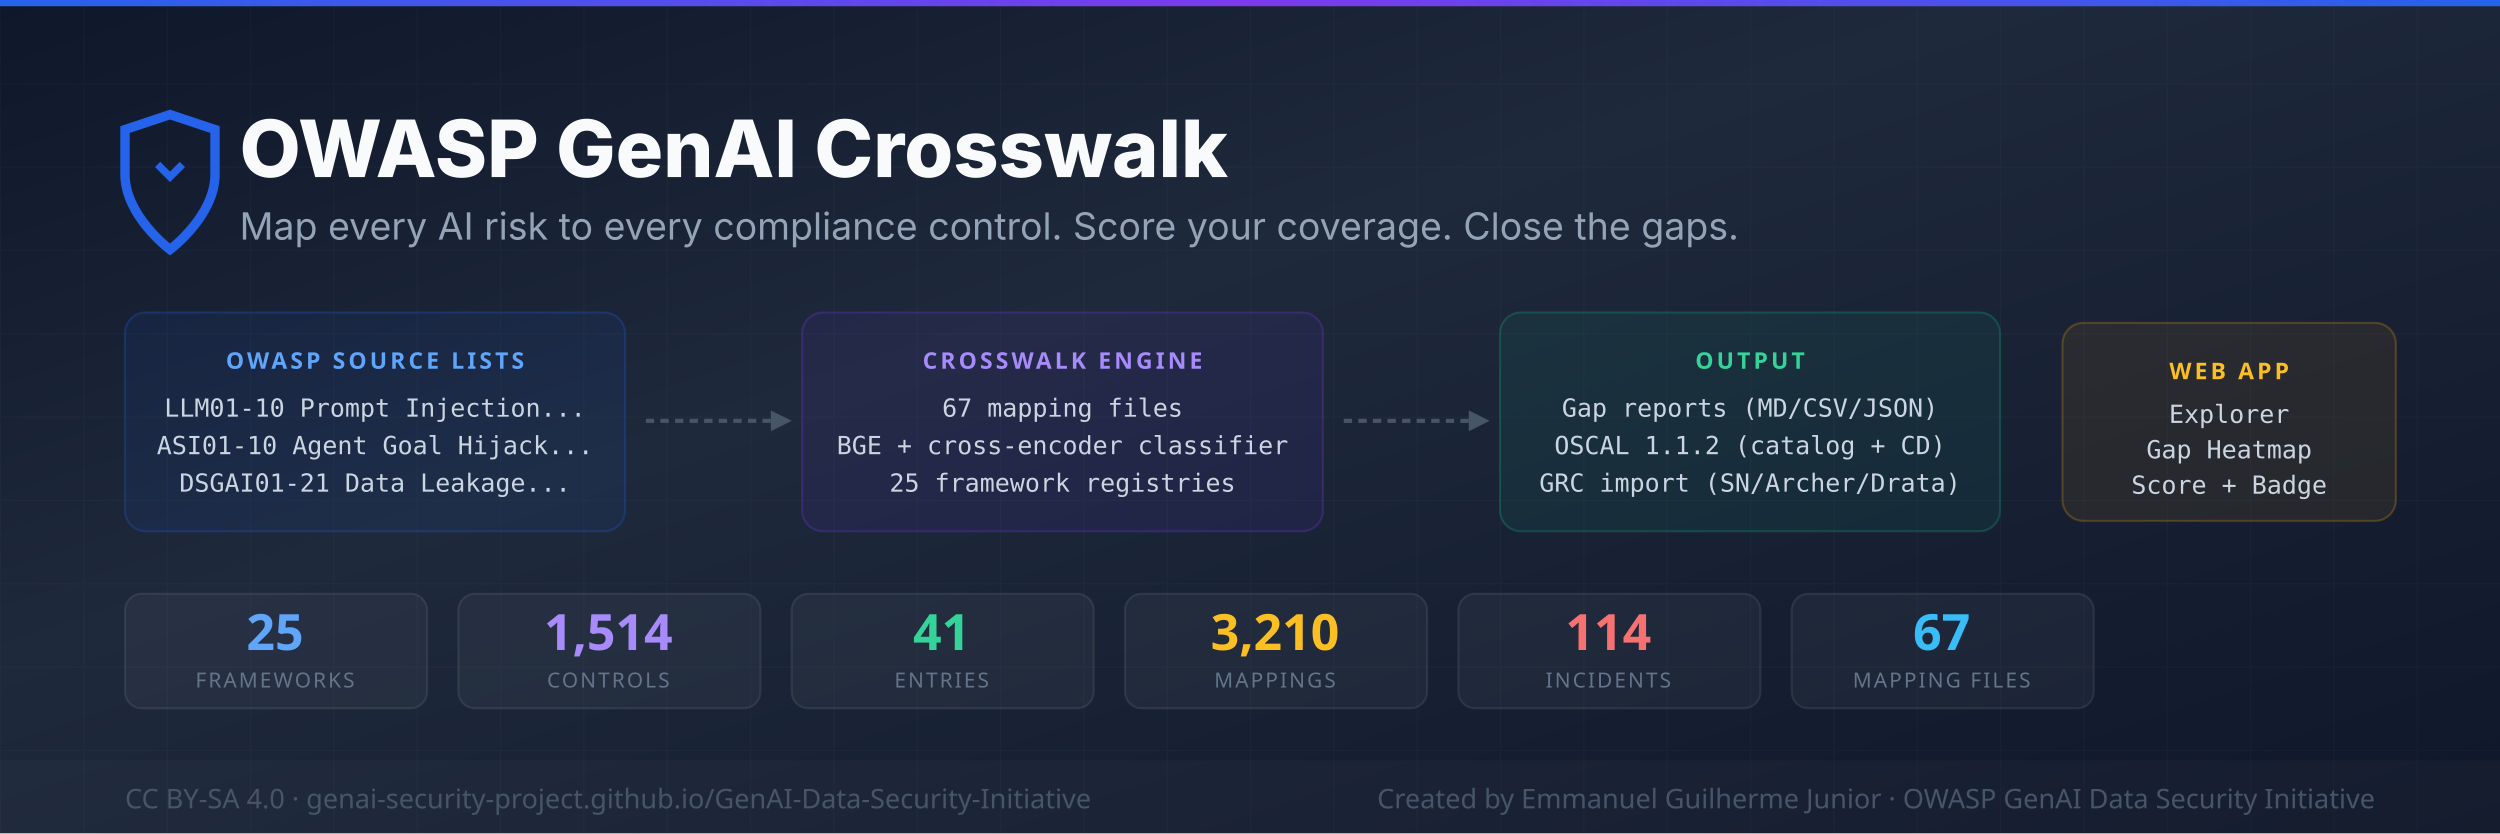
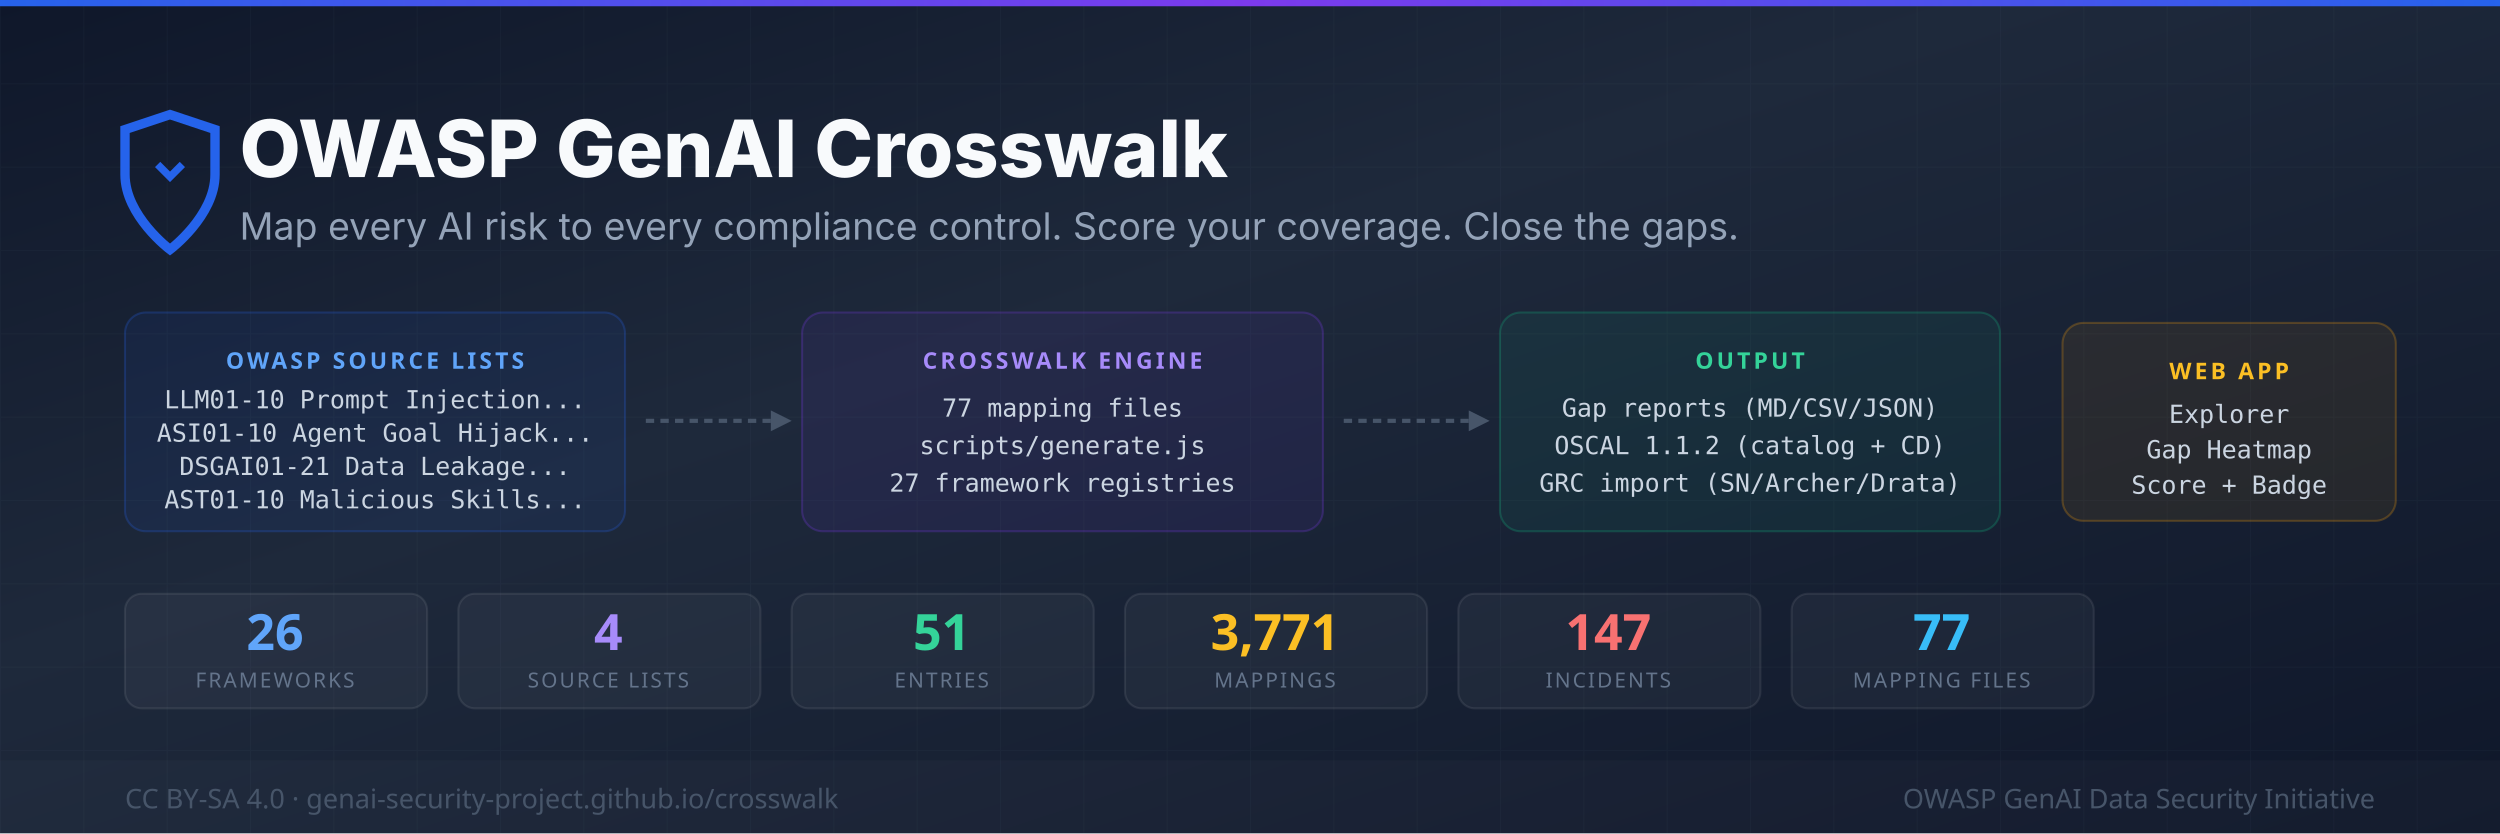
<svg xmlns="http://www.w3.org/2000/svg" width="1200" height="400" viewBox="0 0 1200 400">
  <defs>
    <linearGradient id="bg" x1="0%" y1="0%" x2="100%" y2="100%">
      <stop offset="0%" style="stop-color:#0f172a" />
      <stop offset="40%" style="stop-color:#1e293b" />
      <stop offset="100%" style="stop-color:#0f172a" />
    </linearGradient>
    <linearGradient id="accent" x1="0%" y1="0%" x2="100%" y2="0%">
      <stop offset="0%" style="stop-color:#2563eb" />
      <stop offset="50%" style="stop-color:#7c3aed" />
      <stop offset="100%" style="stop-color:#2563eb" />
    </linearGradient>
    <pattern id="grid" width="40" height="40" patternUnits="userSpaceOnUse">
      <path d="M 40 0 L 0 0 0 40" fill="none" stroke="rgba(148,163,184,0.04)" stroke-width="1" />
    </pattern>
  </defs>
  <rect width="1200" height="400" fill="url(#bg)" />
  <rect width="1200" height="400" fill="url(#grid)" />
  <rect y="0" width="1200" height="3" fill="url(#accent)" />
  <g transform="translate(60,55)">
    <path d="M24 4l-12-4-12 4v12c0 11 12 20 12 20s12-9 12-20V4z" fill="none" stroke="#2563eb" stroke-width="2.5" transform="scale(1.8)" />
    <path d="M12 18l4-4-1.4-1.4L12 15.2 9.4 12.6 8 14l4 4z" fill="#2563eb" transform="scale(1.8)" />
  </g>
  <text x="115" y="85" font-family="system-ui,-apple-system,sans-serif" font-size="38" font-weight="800" fill="#f8fafc">OWASP GenAI Crosswalk</text>
  <text x="115" y="115" font-family="system-ui,-apple-system,sans-serif" font-size="18" fill="#94a3b8">Map every AI risk to every compliance control. Score your coverage. Close the gaps.</text>
  <rect x="60" y="150" width="240" height="105" rx="10" fill="rgba(37,99,235,0.08)" stroke="rgba(37,99,235,0.25)" stroke-width="1" />
  <text x="180" y="177" font-family="system-ui,sans-serif" font-size="11" fill="#60a5fa" text-anchor="middle" font-weight="700" letter-spacing="1.5">OWASP SOURCE LISTS</text>
-   <text x="180" y="200" font-family="monospace" font-size="12" fill="#cbd5e1" text-anchor="middle">LLM01-10   Prompt Injection...</text>
-   <text x="180" y="218" font-family="monospace" font-size="12" fill="#cbd5e1" text-anchor="middle">ASI01-10   Agent Goal Hijack...</text>
-   <text x="180" y="236" font-family="monospace" font-size="12" fill="#cbd5e1" text-anchor="middle">DSGAI01-21 Data Leakage...</text>
+   <text x="180" y="196" font-family="monospace" font-size="12" fill="#cbd5e1" text-anchor="middle">LLM01-10   Prompt Injection...</text>
+   <text x="180" y="212" font-family="monospace" font-size="12" fill="#cbd5e1" text-anchor="middle">ASI01-10   Agent Goal Hijack...</text>
+   <text x="180" y="228" font-family="monospace" font-size="12" fill="#cbd5e1" text-anchor="middle">DSGAI01-21 Data Leakage...</text>
+   <text x="180" y="244" font-family="monospace" font-size="12" fill="#cbd5e1" text-anchor="middle">AST01-10   Malicious Skills...</text>
  <line x1="310" y1="202" x2="370" y2="202" stroke="#475569" stroke-width="2" stroke-dasharray="4,3" />
  <polygon points="370,197 380,202 370,207" fill="#475569" />
  <rect x="385" y="150" width="250" height="105" rx="10" fill="rgba(124,58,237,0.08)" stroke="rgba(124,58,237,0.25)" stroke-width="1" />
  <text x="510" y="177" font-family="system-ui,sans-serif" font-size="11" fill="#a78bfa" text-anchor="middle" font-weight="700" letter-spacing="1.5">CROSSWALK ENGINE</text>
-   <text x="510" y="200" font-family="monospace" font-size="12" fill="#cbd5e1" text-anchor="middle">67 mapping files</text>
-   <text x="510" y="218" font-family="monospace" font-size="12" fill="#cbd5e1" text-anchor="middle">BGE + cross-encoder classifier</text>
-   <text x="510" y="236" font-family="monospace" font-size="12" fill="#cbd5e1" text-anchor="middle">25 framework registries</text>
+   <text x="510" y="200" font-family="monospace" font-size="12" fill="#cbd5e1" text-anchor="middle">77 mapping files</text>
+   <text x="510" y="218" font-family="monospace" font-size="12" fill="#cbd5e1" text-anchor="middle">scripts/generate.js</text>
+   <text x="510" y="236" font-family="monospace" font-size="12" fill="#cbd5e1" text-anchor="middle">27 framework registries</text>
  <line x1="645" y1="202" x2="705" y2="202" stroke="#475569" stroke-width="2" stroke-dasharray="4,3" />
  <polygon points="705,197 715,202 705,207" fill="#475569" />
  <rect x="720" y="150" width="240" height="105" rx="10" fill="rgba(16,185,129,0.08)" stroke="rgba(16,185,129,0.25)" stroke-width="1" />
  <text x="840" y="177" font-family="system-ui,sans-serif" font-size="11" fill="#34d399" text-anchor="middle" font-weight="700" letter-spacing="1.5">OUTPUT</text>
  <text x="840" y="200" font-family="monospace" font-size="12" fill="#cbd5e1" text-anchor="middle">Gap reports  (MD/CSV/JSON)</text>
  <text x="840" y="218" font-family="monospace" font-size="12" fill="#cbd5e1" text-anchor="middle">OSCAL 1.1.2  (catalog + CD)</text>
  <text x="840" y="236" font-family="monospace" font-size="12" fill="#cbd5e1" text-anchor="middle">GRC import   (SN/Archer/Drata)</text>
  <rect x="990" y="155" width="160" height="95" rx="10" fill="rgba(245,158,11,0.08)" stroke="rgba(245,158,11,0.25)" stroke-width="1" />
  <text x="1070" y="182" font-family="system-ui,sans-serif" font-size="11" fill="#fbbf24" text-anchor="middle" font-weight="700" letter-spacing="1.5">WEB APP</text>
  <text x="1070" y="203" font-family="monospace" font-size="12" fill="#cbd5e1" text-anchor="middle">Explorer</text>
  <text x="1070" y="220" font-family="monospace" font-size="12" fill="#cbd5e1" text-anchor="middle">Gap Heatmap</text>
  <text x="1070" y="237" font-family="monospace" font-size="12" fill="#cbd5e1" text-anchor="middle">Score + Badge</text>
  <rect x="60" y="285" width="145" height="55" rx="8" fill="rgba(255,255,255,0.04)" stroke="rgba(255,255,255,0.08)" stroke-width="1" />
-   <text x="132" y="312" font-family="system-ui,sans-serif" font-size="24" font-weight="800" fill="#60a5fa" text-anchor="middle">25</text>
+   <text x="132" y="312" font-family="system-ui,sans-serif" font-size="24" font-weight="800" fill="#60a5fa" text-anchor="middle">26</text>
  <text x="132" y="330" font-family="system-ui,sans-serif" font-size="10" fill="#64748b" text-anchor="middle" letter-spacing="1">FRAMEWORKS</text>
  <rect x="220" y="285" width="145" height="55" rx="8" fill="rgba(255,255,255,0.04)" stroke="rgba(255,255,255,0.08)" stroke-width="1" />
-   <text x="292" y="312" font-family="system-ui,sans-serif" font-size="24" font-weight="800" fill="#a78bfa" text-anchor="middle">1,514</text>
-   <text x="292" y="330" font-family="system-ui,sans-serif" font-size="10" fill="#64748b" text-anchor="middle" letter-spacing="1">CONTROLS</text>
+   <text x="292" y="312" font-family="system-ui,sans-serif" font-size="24" font-weight="800" fill="#a78bfa" text-anchor="middle">4</text>
+   <text x="292" y="330" font-family="system-ui,sans-serif" font-size="10" fill="#64748b" text-anchor="middle" letter-spacing="1">SOURCE LISTS</text>
  <rect x="380" y="285" width="145" height="55" rx="8" fill="rgba(255,255,255,0.04)" stroke="rgba(255,255,255,0.08)" stroke-width="1" />
-   <text x="452" y="312" font-family="system-ui,sans-serif" font-size="24" font-weight="800" fill="#34d399" text-anchor="middle">41</text>
+   <text x="452" y="312" font-family="system-ui,sans-serif" font-size="24" font-weight="800" fill="#34d399" text-anchor="middle">51</text>
  <text x="452" y="330" font-family="system-ui,sans-serif" font-size="10" fill="#64748b" text-anchor="middle" letter-spacing="1">ENTRIES</text>
  <rect x="540" y="285" width="145" height="55" rx="8" fill="rgba(255,255,255,0.04)" stroke="rgba(255,255,255,0.08)" stroke-width="1" />
-   <text x="612" y="312" font-family="system-ui,sans-serif" font-size="24" font-weight="800" fill="#fbbf24" text-anchor="middle">3,210</text>
+   <text x="612" y="312" font-family="system-ui,sans-serif" font-size="24" font-weight="800" fill="#fbbf24" text-anchor="middle">3,771</text>
  <text x="612" y="330" font-family="system-ui,sans-serif" font-size="10" fill="#64748b" text-anchor="middle" letter-spacing="1">MAPPINGS</text>
  <rect x="700" y="285" width="145" height="55" rx="8" fill="rgba(255,255,255,0.04)" stroke="rgba(255,255,255,0.08)" stroke-width="1" />
-   <text x="772" y="312" font-family="system-ui,sans-serif" font-size="24" font-weight="800" fill="#f87171" text-anchor="middle">114</text>
+   <text x="772" y="312" font-family="system-ui,sans-serif" font-size="24" font-weight="800" fill="#f87171" text-anchor="middle">147</text>
  <text x="772" y="330" font-family="system-ui,sans-serif" font-size="10" fill="#64748b" text-anchor="middle" letter-spacing="1">INCIDENTS</text>
  <rect x="860" y="285" width="145" height="55" rx="8" fill="rgba(255,255,255,0.04)" stroke="rgba(255,255,255,0.08)" stroke-width="1" />
-   <text x="932" y="312" font-family="system-ui,sans-serif" font-size="24" font-weight="800" fill="#38bdf8" text-anchor="middle">67</text>
+   <text x="932" y="312" font-family="system-ui,sans-serif" font-size="24" font-weight="800" fill="#38bdf8" text-anchor="middle">77</text>
  <text x="932" y="330" font-family="system-ui,sans-serif" font-size="10" fill="#64748b" text-anchor="middle" letter-spacing="1">MAPPING FILES</text>
  <rect y="365" width="1200" height="35" fill="rgba(255,255,255,0.02)" />
-   <text x="60" y="388" font-family="system-ui,sans-serif" font-size="13" fill="#475569">CC BY-SA 4.0  ·  genai-security-project.github.io/GenAI-Data-Security-Initiative</text>
-   <text x="1140" y="388" font-family="system-ui,sans-serif" font-size="13" fill="#475569" text-anchor="end">Created by Emmanuel Guilherme Junior  ·  OWASP GenAI Data Security Initiative</text>
+   <text x="60" y="388" font-family="system-ui,sans-serif" font-size="13" fill="#475569">CC BY-SA 4.0  ·  genai-security-project.github.io/crosswalk</text>
+   <text x="1140" y="388" font-family="system-ui,sans-serif" font-size="13" fill="#475569" text-anchor="end">OWASP GenAI Data Security Initiative</text>
</svg>
